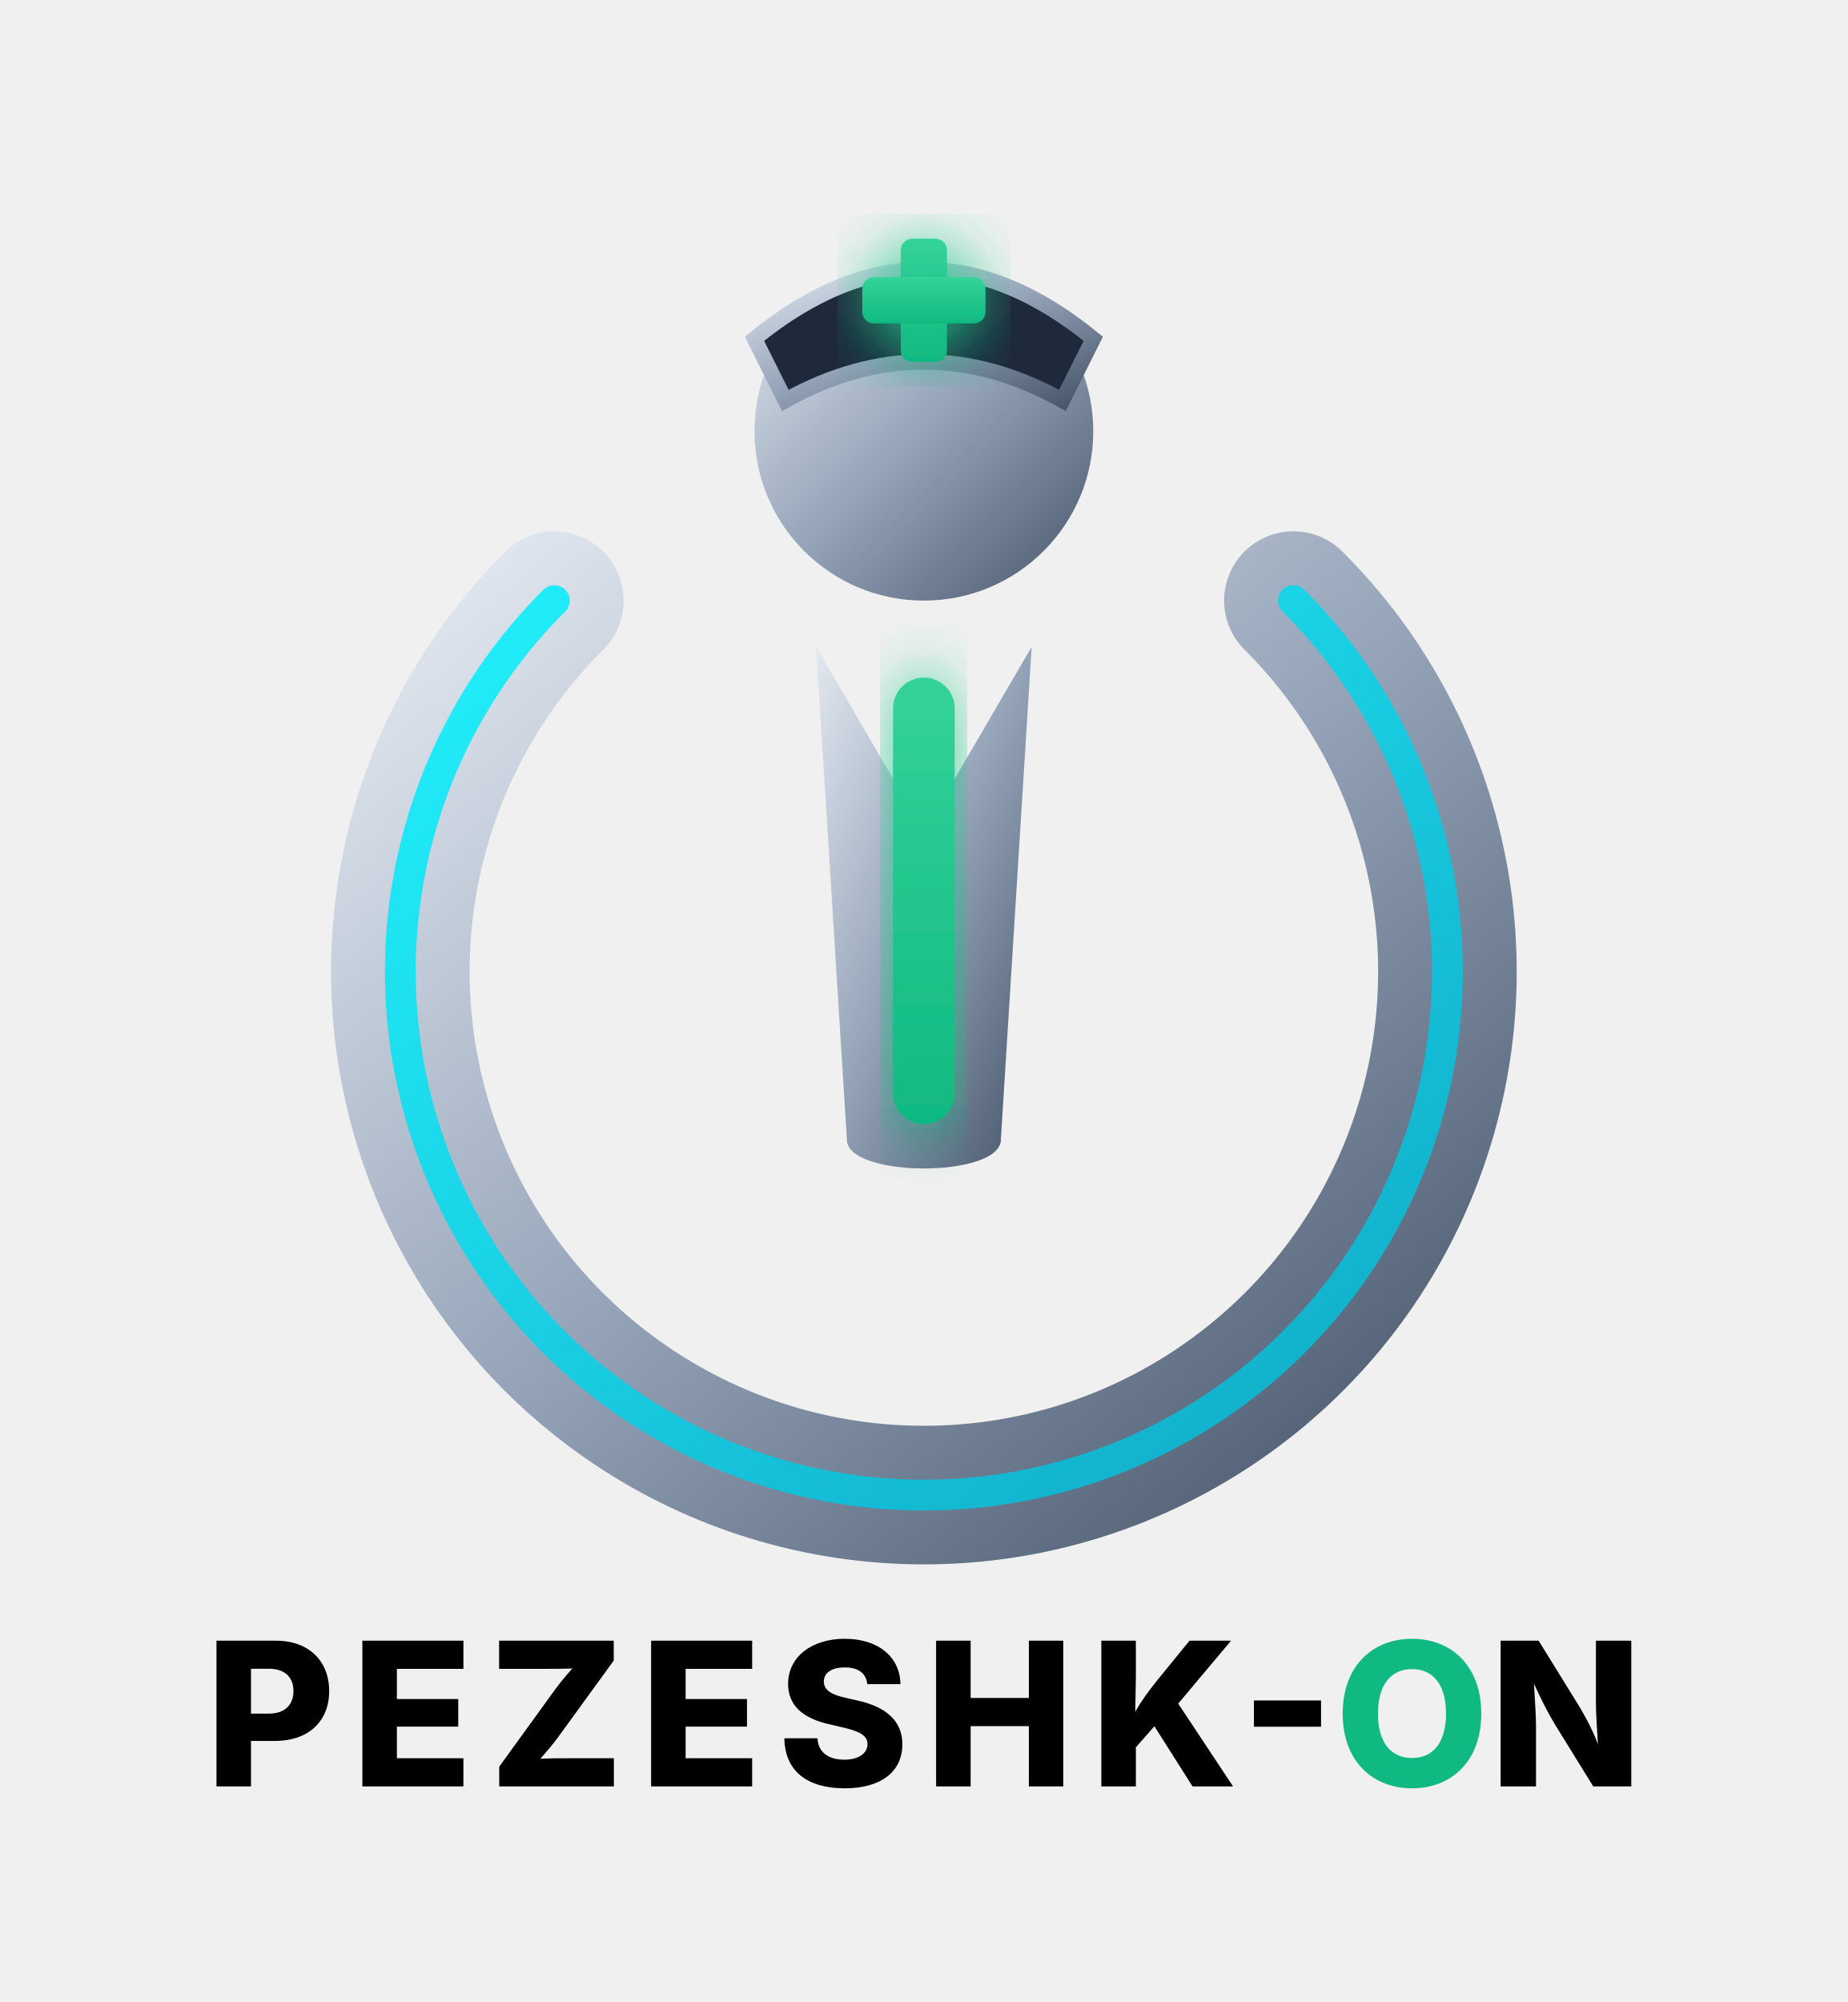
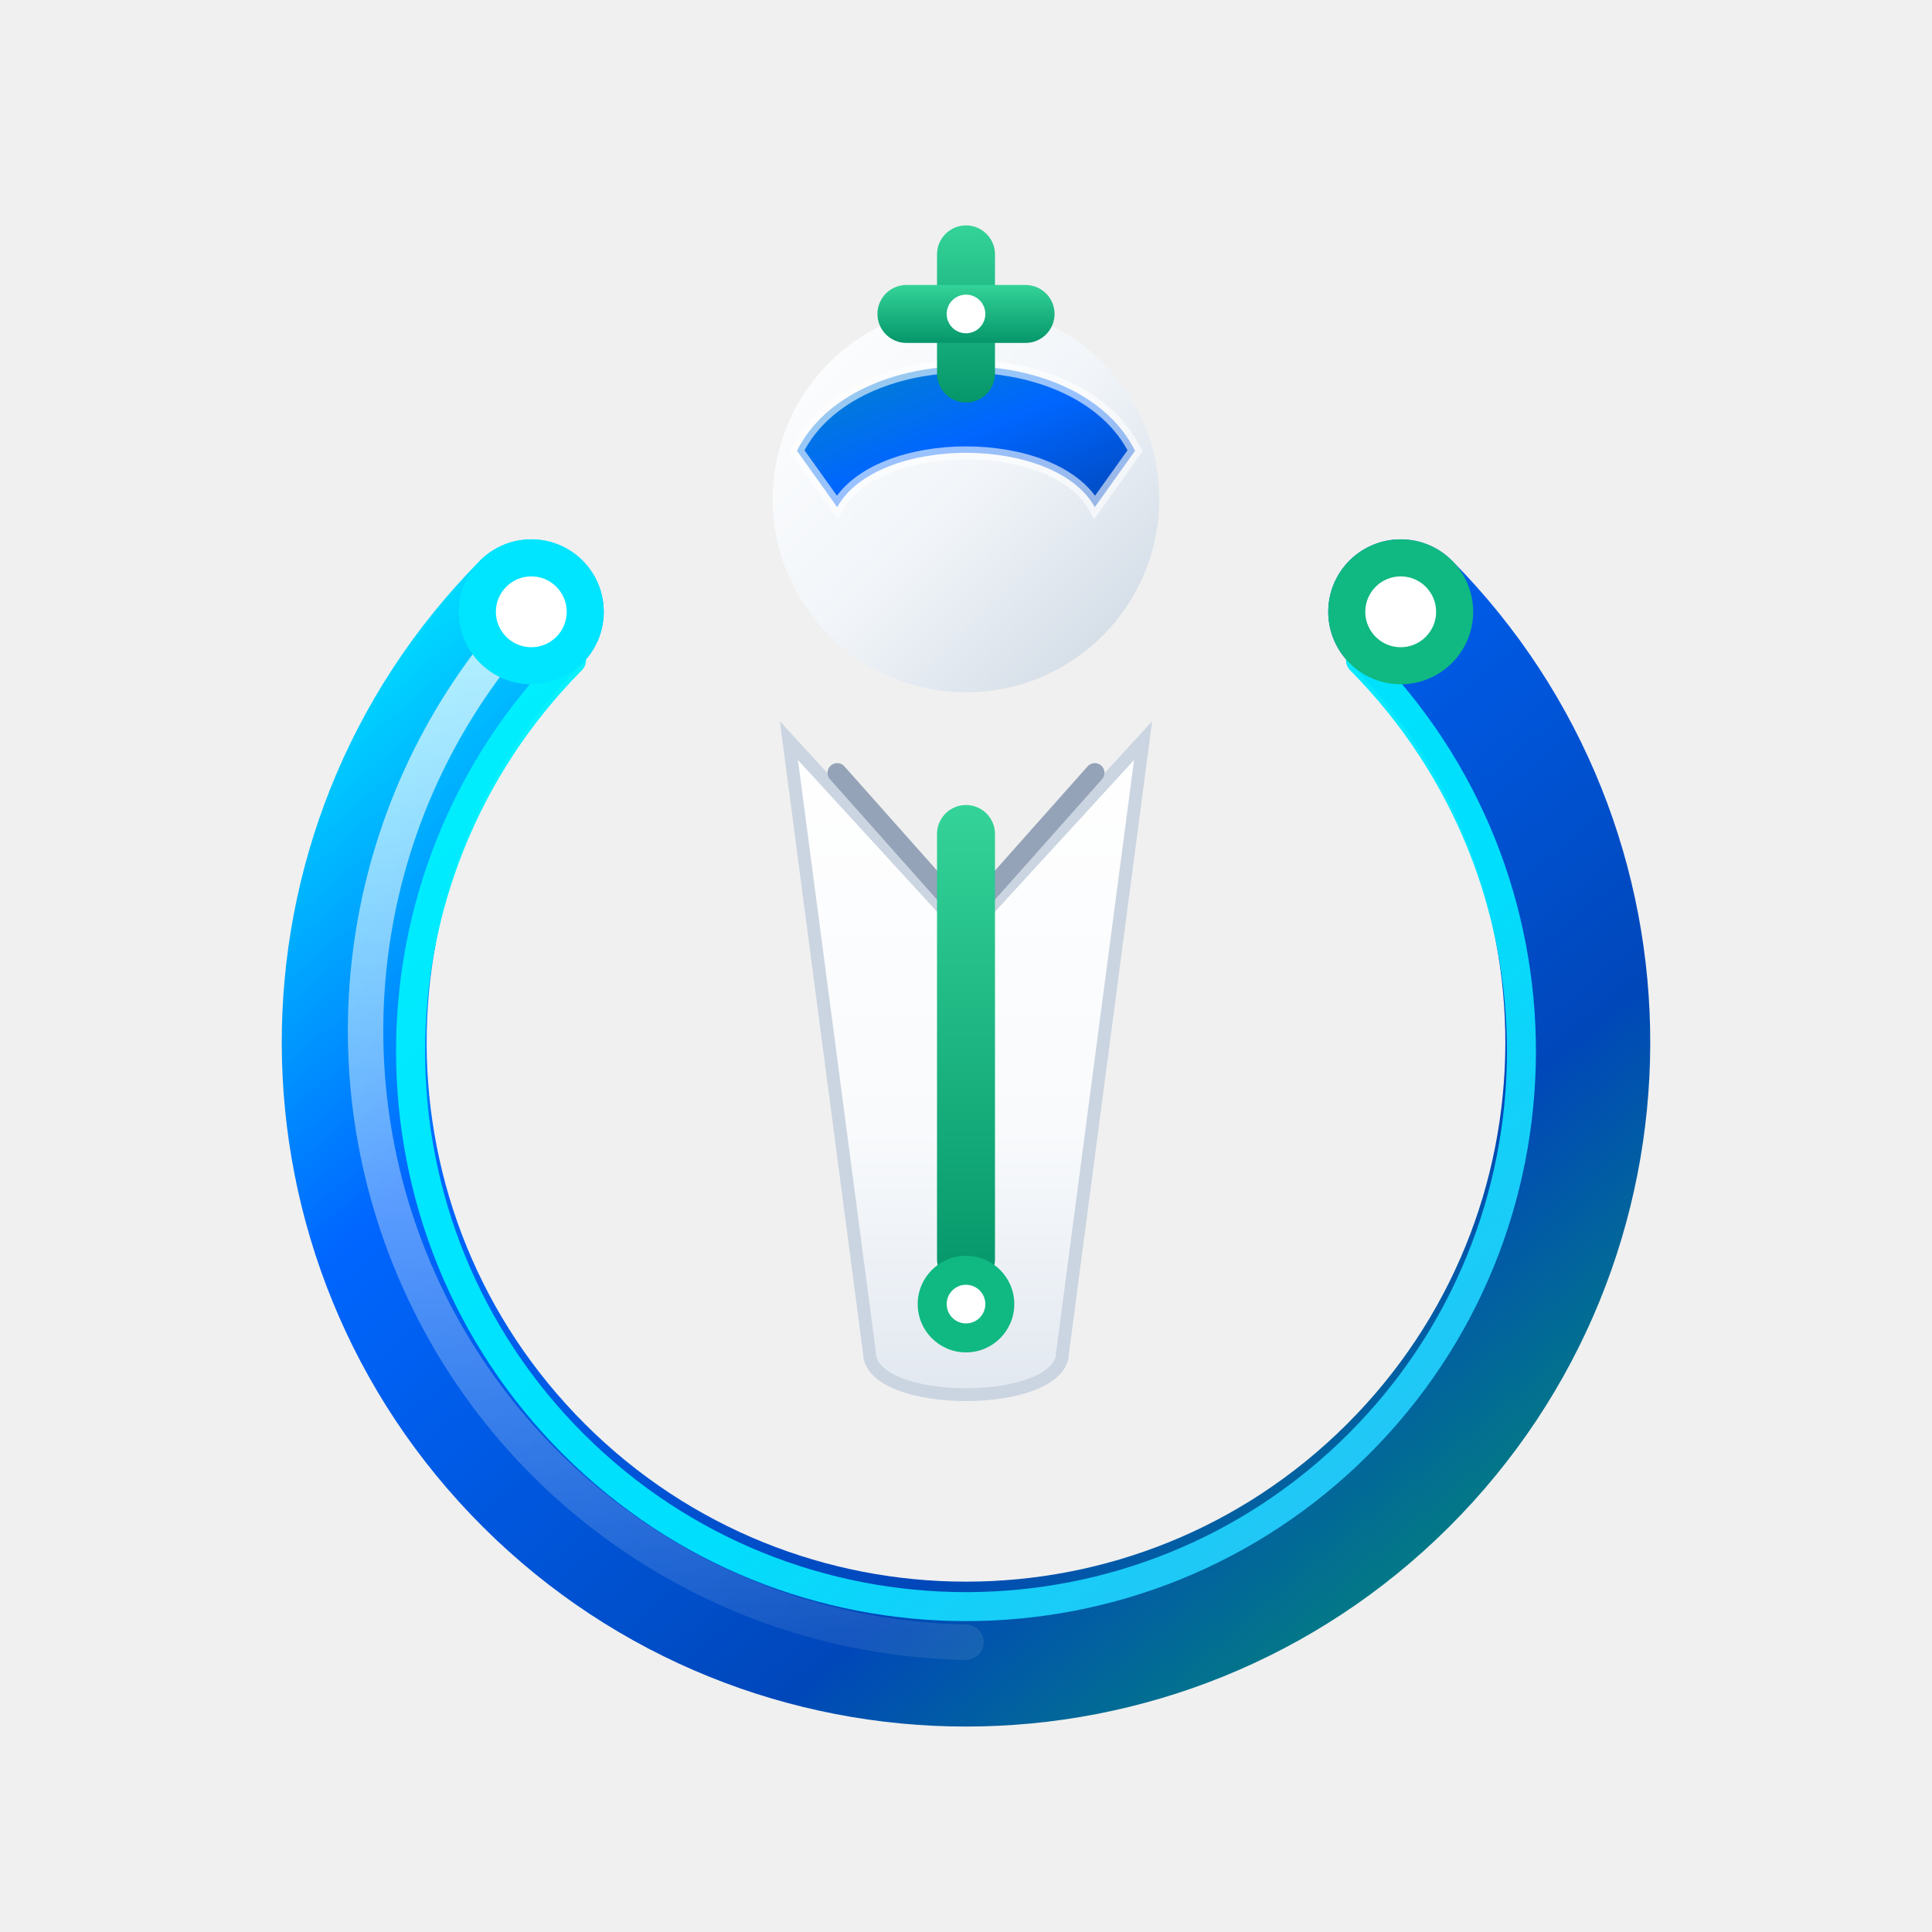
- <svg xmlns="http://www.w3.org/2000/svg" viewBox="0 0 240 260" fill="none">
+ <svg xmlns="http://www.w3.org/2000/svg" viewBox="0 0 120 120" fill="none">
  <defs>
-     <linearGradient id="pzk-metal" x1="0%" y1="0%" x2="100%" y2="100%">
-       <stop offset="0%" stop-color="#E2E8F0" />
-       <stop offset="50%" stop-color="#94A3B8" />
-       <stop offset="100%" stop-color="#475569" />
+     <linearGradient id="pzk-ring-grad" x1="0%" y1="0%" x2="100%" y2="100%">
+       <stop offset="0%" stop-color="#00E5FF" />
+       <stop offset="30%" stop-color="#0066FF" />
+       <stop offset="70%" stop-color="#0047BA" />
+       <stop offset="100%" stop-color="#059669" />
    </linearGradient>
-     <linearGradient id="pzk-cyan" x1="0%" y1="0%" x2="100%" y2="100%">
+     <linearGradient id="pzk-cyan-pulse" x1="0%" y1="0%" x2="100%" y2="100%">
      <stop offset="0%" stop-color="#00F2FE" />
-       <stop offset="100%" stop-color="#06B6D4" />
+       <stop offset="60%" stop-color="#00E5FF" />
+       <stop offset="100%" stop-color="#38BDF8" />
    </linearGradient>
-     <linearGradient id="pzk-green" x1="0%" y1="0%" x2="0%" y2="100%">
+     <linearGradient id="pzk-emerald" x1="0%" y1="0%" x2="0%" y2="100%">
      <stop offset="0%" stop-color="#34D399" />
-       <stop offset="100%" stop-color="#10B981" />
+       <stop offset="100%" stop-color="#059669" />
    </linearGradient>
-     <filter id="pzk-glow" x="-20%" y="-20%" width="140%" height="140%">
-       <feGaussianBlur stdDeviation="4" result="blur" />
-       <feComposite in="SourceGraphic" in2="blur" operator="over" />
-     </filter>
+     <linearGradient id="pzk-head-grad" x1="0%" y1="0%" x2="100%" y2="100%">
+       <stop offset="0%" stop-color="#FFFFFF" />
+       <stop offset="50%" stop-color="#F1F5F9" />
+       <stop offset="100%" stop-color="#CBD5E1" />
+     </linearGradient>
+     <linearGradient id="pzk-cap-grad" x1="0%" y1="0%" x2="100%" y2="100%">
+       <stop offset="0%" stop-color="#0284C7" />
+       <stop offset="50%" stop-color="#0066FF" />
+       <stop offset="100%" stop-color="#0047BA" />
+     </linearGradient>
+     <linearGradient id="pzk-coat-grad" x1="0%" y1="0%" x2="0%" y2="100%">
+       <stop offset="0%" stop-color="#FFFFFF" />
+       <stop offset="60%" stop-color="#F8FAFC" />
+       <stop offset="100%" stop-color="#E2E8F0" />
+     </linearGradient>
+     <linearGradient id="pzk-specular" x1="0%" y1="0%" x2="0%" y2="100%">
+       <stop offset="0%" stop-color="#FFFFFF" stop-opacity="0.9" />
+       <stop offset="100%" stop-color="#FFFFFF" stop-opacity="0.1" />
+     </linearGradient>
  </defs>
-   <path d="M 72 78 A 68 68 0 1 0 168 78" stroke="url(#pzk-metal)" stroke-width="18" stroke-linecap="round" />
-   <path d="M 72 78 A 68 68 0 1 0 168 78" stroke="url(#pzk-cyan)" stroke-width="4" stroke-linecap="round" opacity="0.85" />
-   <circle cx="120" cy="56" r="22" fill="url(#pzk-metal)" />
-   <path d="M 98 44 Q 120 26 142 44 L 138 52 Q 120 42 102 52 Z" fill="#1E293B" stroke="url(#pzk-metal)" stroke-width="2" />
-   <g filter="url(#pzk-glow)">
-     <rect x="117" y="31" width="6" height="16" rx="1.5" fill="url(#pzk-green)" />
-     <rect x="112" y="36" width="16" height="6" rx="1.5" fill="url(#pzk-green)" />
-   </g>
-   <path d="M 106 84 L 120 108 L 134 84 L 130 148 C 130 153 110 153 110 148 Z" fill="url(#pzk-metal)" />
-   <rect x="116" y="88" width="8" height="58" rx="4" fill="url(#pzk-green)" filter="url(#pzk-glow)" />
-   <text x="120" y="232" text-anchor="middle" font-family="Inter, system-ui, sans-serif" font-weight="800" font-size="26" letter-spacing="2" fill="currentColor">
-     PEZESHK-<tspan fill="#10B981">O</tspan>N
-   </text>
+   <path d="M 33 38 A 38 38 0 1 0 87 38" stroke="url(#pzk-ring-grad)" stroke-width="9" stroke-linecap="round" />
+   <path d="M 33 38 A 38 38 0 0 0 60 102" stroke="url(#pzk-specular)" stroke-width="2.2" stroke-linecap="round" opacity="0.8" />
+   <path d="M 35.5 41 A 34.5 34.5 0 1 0 84.5 41" stroke="url(#pzk-cyan-pulse)" stroke-width="1.8" stroke-linecap="round" opacity="0.95" />
+   <circle cx="33" cy="38" r="4.5" fill="#00E5FF" />
+   <circle cx="33" cy="38" r="2.2" fill="#FFFFFF" />
+   <circle cx="87" cy="38" r="4.5" fill="#10B981" />
+   <circle cx="87" cy="38" r="2.2" fill="#FFFFFF" />
+   <circle cx="60" cy="31" r="12" fill="url(#pzk-head-grad)" />
+   <path d="M 49.5 28 C 53 21 67 21 70.5 28 L 68 31.5 C 65.5 27 54.5 27 52 31.5 Z" fill="url(#pzk-cap-grad)" stroke="#FFFFFF" stroke-width="0.8" stroke-opacity="0.6" />
+   <rect x="58.2" y="14" width="3.6" height="11" rx="1.8" fill="url(#pzk-emerald)" />
+   <rect x="54.5" y="17.7" width="11" height="3.6" rx="1.8" fill="url(#pzk-emerald)" />
+   <circle cx="60" cy="19.5" r="1.2" fill="#FFFFFF" />
+   <path d="M 49 46 L 60 58 L 71 46 L 66 84 C 66 87.5 54 87.5 54 84 Z" fill="url(#pzk-coat-grad)" stroke="#CBD5E1" stroke-width="0.8" />
+   <path d="M 52 48 L 60 57 L 68 48" stroke="#94A3B8" stroke-width="1.2" stroke-linecap="round" stroke-linejoin="round" />
+   <rect x="58.2" y="50" width="3.6" height="30" rx="1.8" fill="url(#pzk-emerald)" />
+   <circle cx="60" cy="81" r="3" fill="#10B981" />
+   <circle cx="60" cy="81" r="1.2" fill="#FFFFFF" />
</svg>
